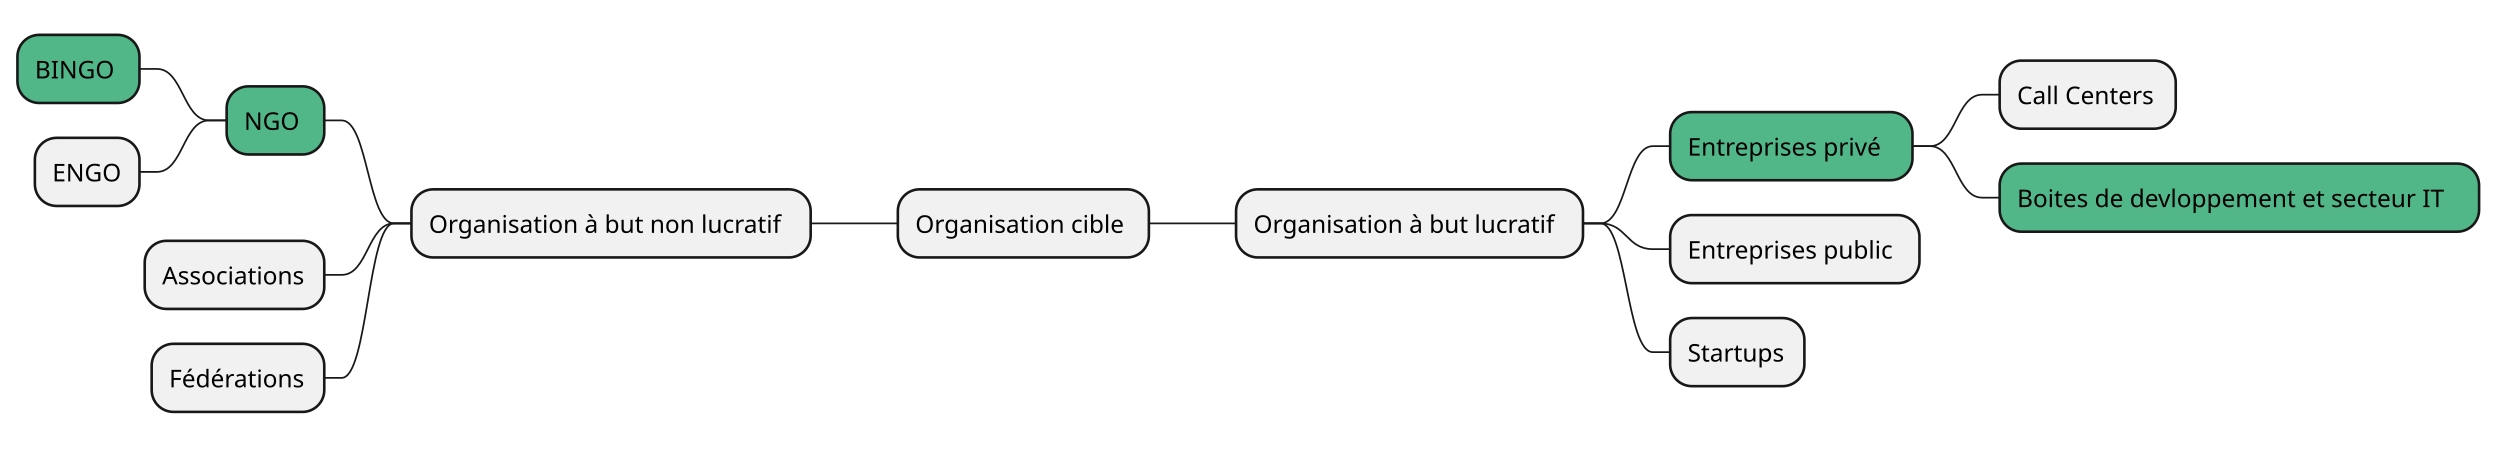
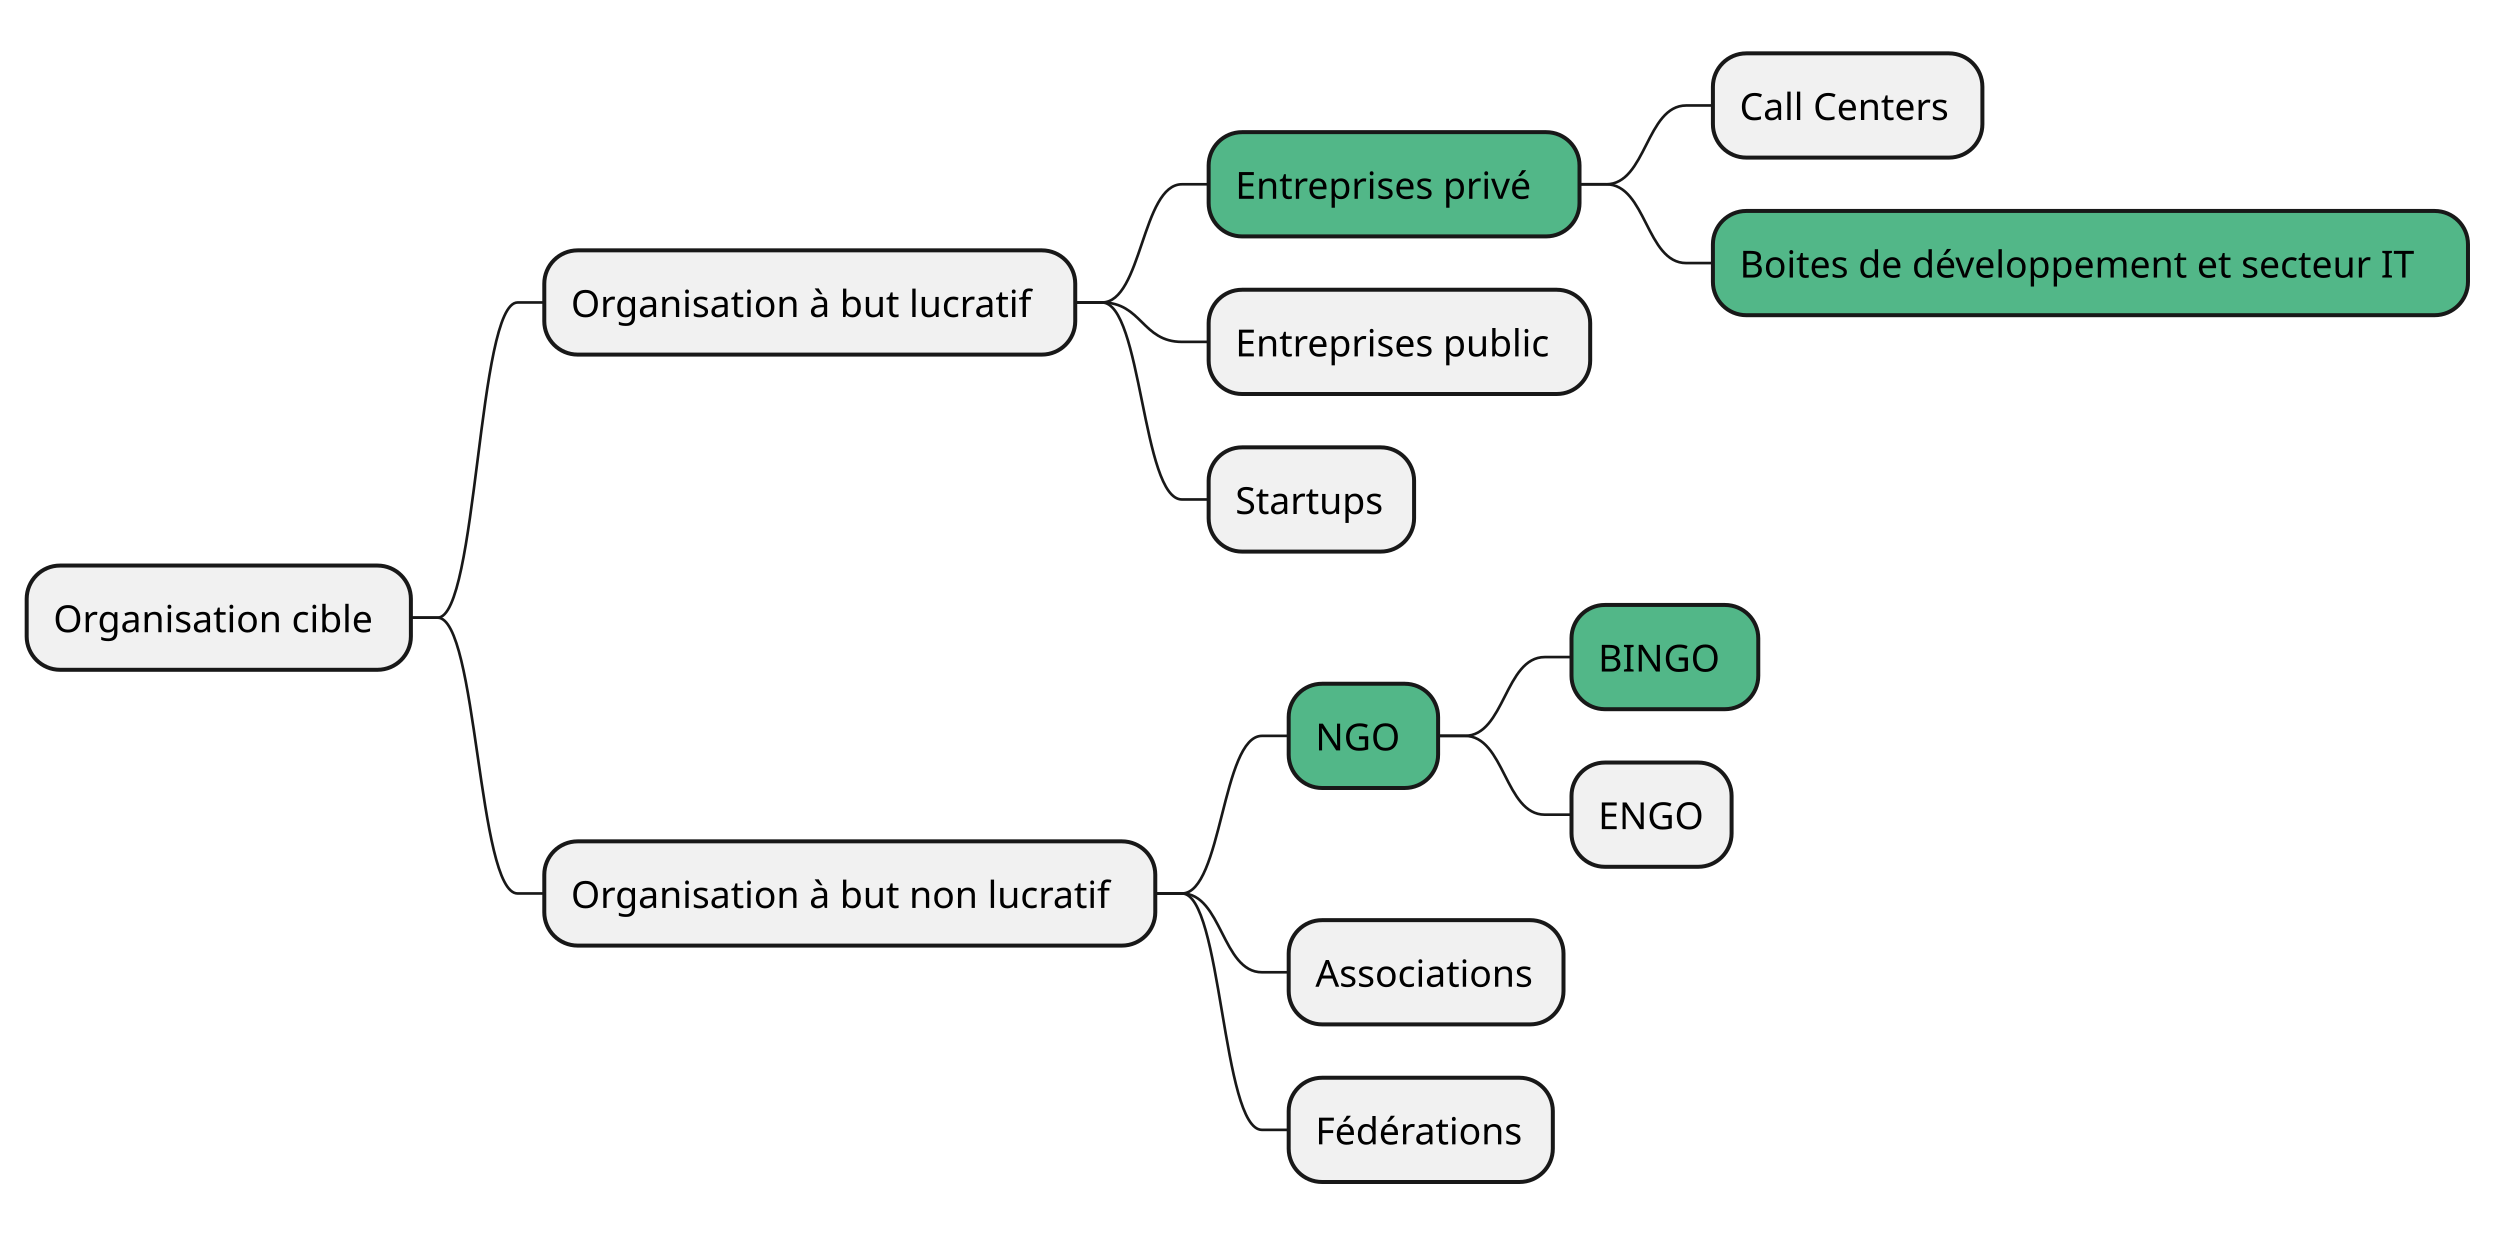
- <svg xmlns="http://www.w3.org/2000/svg" contentStyleType="text/css" height="258px" preserveAspectRatio="none" style="width:1434px;height:258px;background:#FFFFFF;" version="1.1" viewBox="0 0 1434 258" width="1434px" zoomAndPan="magnify">
+ <svg xmlns="http://www.w3.org/2000/svg" contentStyleType="text/css" height="465px" preserveAspectRatio="none" style="width:937px;height:465px;background:#FFFFFF;" version="1.1" viewBox="0 0 937 465" width="937px" zoomAndPan="magnify">
  <defs />
  <g>
-     <rect fill="#F1F1F1" height="39.068" rx="12.5" ry="12.5" style="stroke:#181818;stroke-width:1.5;" width="144" x="515" y="108.602" />
-     <text fill="#000000" font-family="sans-serif" font-size="14" lengthAdjust="spacing" textLength="124" x="525" y="133.568">Organisation cible</text>
-     <rect fill="#F1F1F1" height="39.068" rx="12.5" ry="12.5" style="stroke:#181818;stroke-width:1.5;" width="199" x="709" y="108.602" />
-     <text fill="#000000" font-family="sans-serif" font-size="14" lengthAdjust="spacing" textLength="179" x="719" y="133.568">Organisation à but lucratif</text>
-     <rect fill="#52B788" height="39.068" rx="12.5" ry="12.5" style="stroke:#181818;stroke-width:1.5;" width="139" x="958" y="64.301" />
-     <text fill="#000000" font-family="sans-serif" font-size="14" lengthAdjust="spacing" textLength="115" x="968" y="89.267">Entreprises privé</text>
-     <rect fill="#F1F1F1" height="39.068" rx="12.5" ry="12.5" style="stroke:#181818;stroke-width:1.5;" width="101" x="1147" y="34.767" />
-     <text fill="#000000" font-family="sans-serif" font-size="14" lengthAdjust="spacing" textLength="81" x="1157" y="59.733">Call Centers</text>
-     <path d="M1097,83.835 L1107,83.835 C1122,83.835 1122,54.301 1137,54.301 L1147,54.301 " fill="none" style="stroke:#181818;stroke-width:1.0;" />
-     <rect fill="#52B788" height="39.068" rx="12.5" ry="12.5" style="stroke:#181818;stroke-width:1.5;" width="275" x="1147" y="93.835" />
-     <text fill="#000000" font-family="sans-serif" font-size="14" lengthAdjust="spacing" textLength="251" x="1157" y="118.801">Boites de devloppement et secteur IT</text>
-     <path d="M1097,83.835 L1107,83.835 C1122,83.835 1122,113.369 1137,113.369 L1147,113.369 " fill="none" style="stroke:#181818;stroke-width:1.0;" />
-     <path d="M908,128.136 L918,128.136 C933,128.136 933,83.835 948,83.835 L958,83.835 " fill="none" style="stroke:#181818;stroke-width:1.0;" />
-     <rect fill="#F1F1F1" height="39.068" rx="12.5" ry="12.5" style="stroke:#181818;stroke-width:1.5;" width="143" x="958" y="123.369" />
-     <text fill="#000000" font-family="sans-serif" font-size="14" lengthAdjust="spacing" textLength="123" x="968" y="148.335">Entreprises public</text>
-     <path d="M908,128.136 L918,128.136 C933,128.136 933,142.903 948,142.903 L958,142.903 " fill="none" style="stroke:#181818;stroke-width:1.0;" />
-     <rect fill="#F1F1F1" height="39.068" rx="12.5" ry="12.5" style="stroke:#181818;stroke-width:1.5;" width="77" x="958" y="182.437" />
-     <text fill="#000000" font-family="sans-serif" font-size="14" lengthAdjust="spacing" textLength="57" x="968" y="207.403">Startups</text>
-     <path d="M908,128.136 L918,128.136 C933,128.136 933,201.971 948,201.971 L958,201.971 " fill="none" style="stroke:#181818;stroke-width:1.0;" />
-     <path d="M659,128.136 L669,128.136 C684,128.136 684,128.136 699,128.136 L709,128.136 " fill="none" style="stroke:#181818;stroke-width:1.0;" />
-     <rect fill="#F1F1F1" height="39.068" rx="12.5" ry="12.5" style="stroke:#181818;stroke-width:1.5;" width="229" x="236" y="108.602" />
-     <text fill="#000000" font-family="sans-serif" font-size="14" lengthAdjust="spacing" textLength="209" x="246" y="133.568">Organisation à but non lucratif</text>
-     <rect fill="#52B788" height="39.068" rx="12.5" ry="12.5" style="stroke:#181818;stroke-width:1.5;" width="56" x="130" y="49.534" />
-     <text fill="#000000" font-family="sans-serif" font-size="14" lengthAdjust="spacing" textLength="32" x="140" y="74.5">NGO</text>
-     <rect fill="#52B788" height="39.068" rx="12.5" ry="12.5" style="stroke:#181818;stroke-width:1.5;" width="70" x="10" y="20" />
-     <text fill="#000000" font-family="sans-serif" font-size="14" lengthAdjust="spacing" textLength="46" x="20" y="44.966">BINGO</text>
-     <path d="M130,69.068 L120,69.068 C105,69.068 105,39.534 90,39.534 L80,39.534 " fill="none" style="stroke:#181818;stroke-width:1.0;" />
-     <rect fill="#F1F1F1" height="39.068" rx="12.5" ry="12.5" style="stroke:#181818;stroke-width:1.5;" width="60" x="20" y="79.068" />
-     <text fill="#000000" font-family="sans-serif" font-size="14" lengthAdjust="spacing" textLength="40" x="30" y="104.034">ENGO</text>
-     <path d="M130,69.068 L120,69.068 C105,69.068 105,98.602 90,98.602 L80,98.602 " fill="none" style="stroke:#181818;stroke-width:1.0;" />
-     <path d="M236,128.136 L226,128.136 C211,128.136 211,69.068 196,69.068 L186,69.068 " fill="none" style="stroke:#181818;stroke-width:1.0;" />
-     <rect fill="#F1F1F1" height="39.068" rx="12.5" ry="12.5" style="stroke:#181818;stroke-width:1.5;" width="103" x="83" y="138.136" />
-     <text fill="#000000" font-family="sans-serif" font-size="14" lengthAdjust="spacing" textLength="83" x="93" y="163.102">Associations</text>
-     <path d="M236,128.136 L226,128.136 C211,128.136 211,157.67 196,157.67 L186,157.67 " fill="none" style="stroke:#181818;stroke-width:1.0;" />
-     <rect fill="#F1F1F1" height="39.068" rx="12.5" ry="12.5" style="stroke:#181818;stroke-width:1.5;" width="99" x="87" y="197.204" />
-     <text fill="#000000" font-family="sans-serif" font-size="14" lengthAdjust="spacing" textLength="79" x="97" y="222.17">Fédérations</text>
-     <path d="M236,128.136 L226,128.136 C211,128.136 211,216.738 196,216.738 L186,216.738 " fill="none" style="stroke:#181818;stroke-width:1.0;" />
-     <path d="M515,128.136 L505,128.136 C490,128.136 490,128.136 475,128.136 L465,128.136 " fill="none" style="stroke:#181818;stroke-width:1.0;" />
+     <rect fill="#F1F1F1" height="39.068" rx="12.5" ry="12.5" style="stroke:#181818;stroke-width:1.5;" width="144" x="10" y="211.971" />
+     <text fill="#000000" font-family="sans-serif" font-size="14" lengthAdjust="spacing" textLength="124" x="20" y="236.937">Organisation cible</text>
+     <rect fill="#F1F1F1" height="39.068" rx="12.5" ry="12.5" style="stroke:#181818;stroke-width:1.5;" width="199" x="204" y="93.835" />
+     <text fill="#000000" font-family="sans-serif" font-size="14" lengthAdjust="spacing" textLength="179" x="214" y="118.801">Organisation à but lucratif</text>
+     <rect fill="#52B788" height="39.068" rx="12.5" ry="12.5" style="stroke:#181818;stroke-width:1.5;" width="139" x="453" y="49.534" />
+     <text fill="#000000" font-family="sans-serif" font-size="14" lengthAdjust="spacing" textLength="115" x="463" y="74.5">Entreprises privé</text>
+     <rect fill="#F1F1F1" height="39.068" rx="12.5" ry="12.5" style="stroke:#181818;stroke-width:1.5;" width="101" x="642" y="20" />
+     <text fill="#000000" font-family="sans-serif" font-size="14" lengthAdjust="spacing" textLength="81" x="652" y="44.966">Call Centers</text>
+     <path d="M592,69.068 L602,69.068 C617,69.068 617,39.534 632,39.534 L642,39.534 " fill="none" style="stroke:#181818;stroke-width:1.0;" />
+     <rect fill="#52B788" height="39.068" rx="12.5" ry="12.5" style="stroke:#181818;stroke-width:1.5;" width="283" x="642" y="79.068" />
+     <text fill="#000000" font-family="sans-serif" font-size="14" lengthAdjust="spacing" textLength="259" x="652" y="104.034">Boites de développement et secteur IT</text>
+     <path d="M592,69.068 L602,69.068 C617,69.068 617,98.602 632,98.602 L642,98.602 " fill="none" style="stroke:#181818;stroke-width:1.0;" />
+     <path d="M403,113.369 L413,113.369 C428,113.369 428,69.068 443,69.068 L453,69.068 " fill="none" style="stroke:#181818;stroke-width:1.0;" />
+     <rect fill="#F1F1F1" height="39.068" rx="12.5" ry="12.5" style="stroke:#181818;stroke-width:1.5;" width="143" x="453" y="108.602" />
+     <text fill="#000000" font-family="sans-serif" font-size="14" lengthAdjust="spacing" textLength="123" x="463" y="133.568">Entreprises public</text>
+     <path d="M403,113.369 L413,113.369 C428,113.369 428,128.136 443,128.136 L453,128.136 " fill="none" style="stroke:#181818;stroke-width:1.0;" />
+     <rect fill="#F1F1F1" height="39.068" rx="12.5" ry="12.5" style="stroke:#181818;stroke-width:1.5;" width="77" x="453" y="167.67" />
+     <text fill="#000000" font-family="sans-serif" font-size="14" lengthAdjust="spacing" textLength="57" x="463" y="192.636">Startups</text>
+     <path d="M403,113.369 L413,113.369 C428,113.369 428,187.204 443,187.204 L453,187.204 " fill="none" style="stroke:#181818;stroke-width:1.0;" />
+     <path d="M154,231.505 L164,231.505 C179,231.505 179,113.369 194,113.369 L204,113.369 " fill="none" style="stroke:#181818;stroke-width:1.0;" />
+     <rect fill="#F1F1F1" height="39.068" rx="12.5" ry="12.5" style="stroke:#181818;stroke-width:1.5;" width="229" x="204" y="315.34" />
+     <text fill="#000000" font-family="sans-serif" font-size="14" lengthAdjust="spacing" textLength="209" x="214" y="340.305">Organisation à but non lucratif</text>
+     <rect fill="#52B788" height="39.068" rx="12.5" ry="12.5" style="stroke:#181818;stroke-width:1.5;" width="56" x="483" y="256.272" />
+     <text fill="#000000" font-family="sans-serif" font-size="14" lengthAdjust="spacing" textLength="32" x="493" y="281.238">NGO</text>
+     <rect fill="#52B788" height="39.068" rx="12.5" ry="12.5" style="stroke:#181818;stroke-width:1.5;" width="70" x="589" y="226.738" />
+     <text fill="#000000" font-family="sans-serif" font-size="14" lengthAdjust="spacing" textLength="46" x="599" y="251.704">BINGO</text>
+     <path d="M539,275.806 L549,275.806 C564,275.806 564,246.272 579,246.272 L589,246.272 " fill="none" style="stroke:#181818;stroke-width:1.0;" />
+     <rect fill="#F1F1F1" height="39.068" rx="12.5" ry="12.5" style="stroke:#181818;stroke-width:1.5;" width="60" x="589" y="285.806" />
+     <text fill="#000000" font-family="sans-serif" font-size="14" lengthAdjust="spacing" textLength="40" x="599" y="310.772">ENGO</text>
+     <path d="M539,275.806 L549,275.806 C564,275.806 564,305.34 579,305.34 L589,305.34 " fill="none" style="stroke:#181818;stroke-width:1.0;" />
+     <path d="M433,334.873 L443,334.873 C458,334.873 458,275.806 473,275.806 L483,275.806 " fill="none" style="stroke:#181818;stroke-width:1.0;" />
+     <rect fill="#F1F1F1" height="39.068" rx="12.5" ry="12.5" style="stroke:#181818;stroke-width:1.5;" width="103" x="483" y="344.873" />
+     <text fill="#000000" font-family="sans-serif" font-size="14" lengthAdjust="spacing" textLength="83" x="493" y="369.839">Associations</text>
+     <path d="M433,334.873 L443,334.873 C458,334.873 458,364.408 473,364.408 L483,364.408 " fill="none" style="stroke:#181818;stroke-width:1.0;" />
+     <rect fill="#F1F1F1" height="39.068" rx="12.5" ry="12.5" style="stroke:#181818;stroke-width:1.5;" width="99" x="483" y="403.942" />
+     <text fill="#000000" font-family="sans-serif" font-size="14" lengthAdjust="spacing" textLength="79" x="493" y="428.907">Fédérations</text>
+     <path d="M433,334.873 L443,334.873 C458,334.873 458,423.475 473,423.475 L483,423.475 " fill="none" style="stroke:#181818;stroke-width:1.0;" />
+     <path d="M154,231.505 L164,231.505 C179,231.505 179,334.873 194,334.873 L204,334.873 " fill="none" style="stroke:#181818;stroke-width:1.0;" />
  </g>
</svg>
